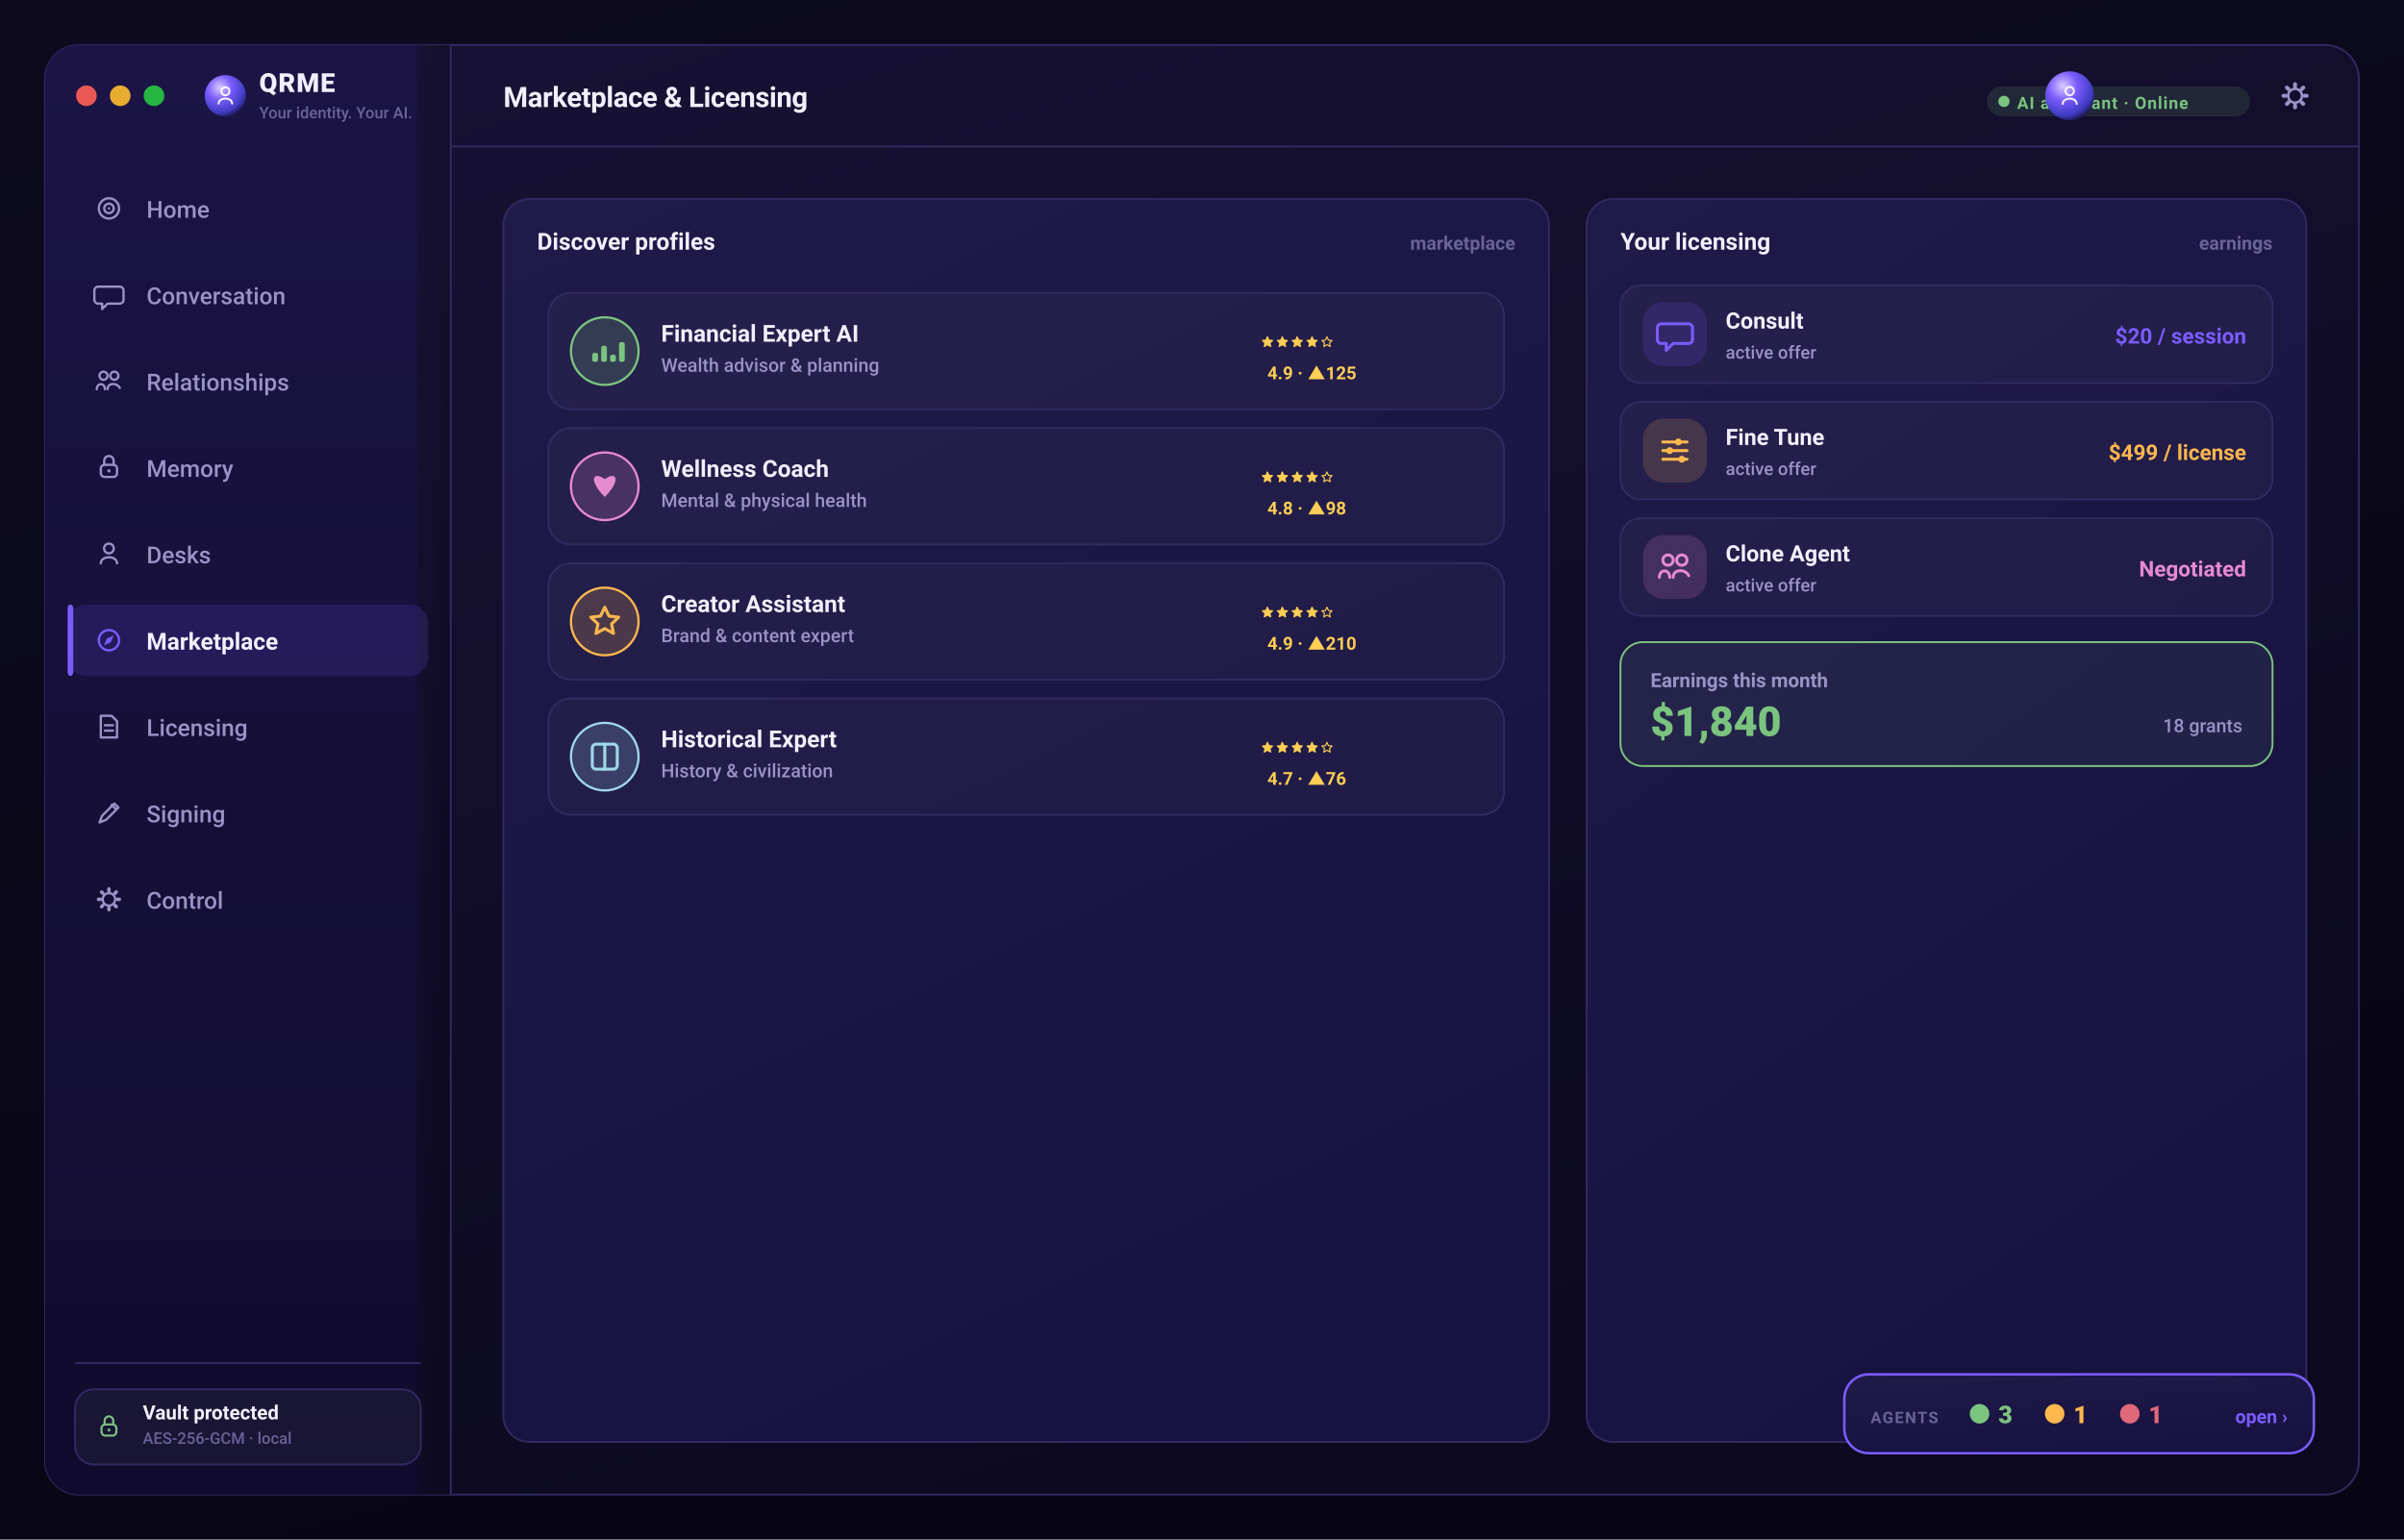
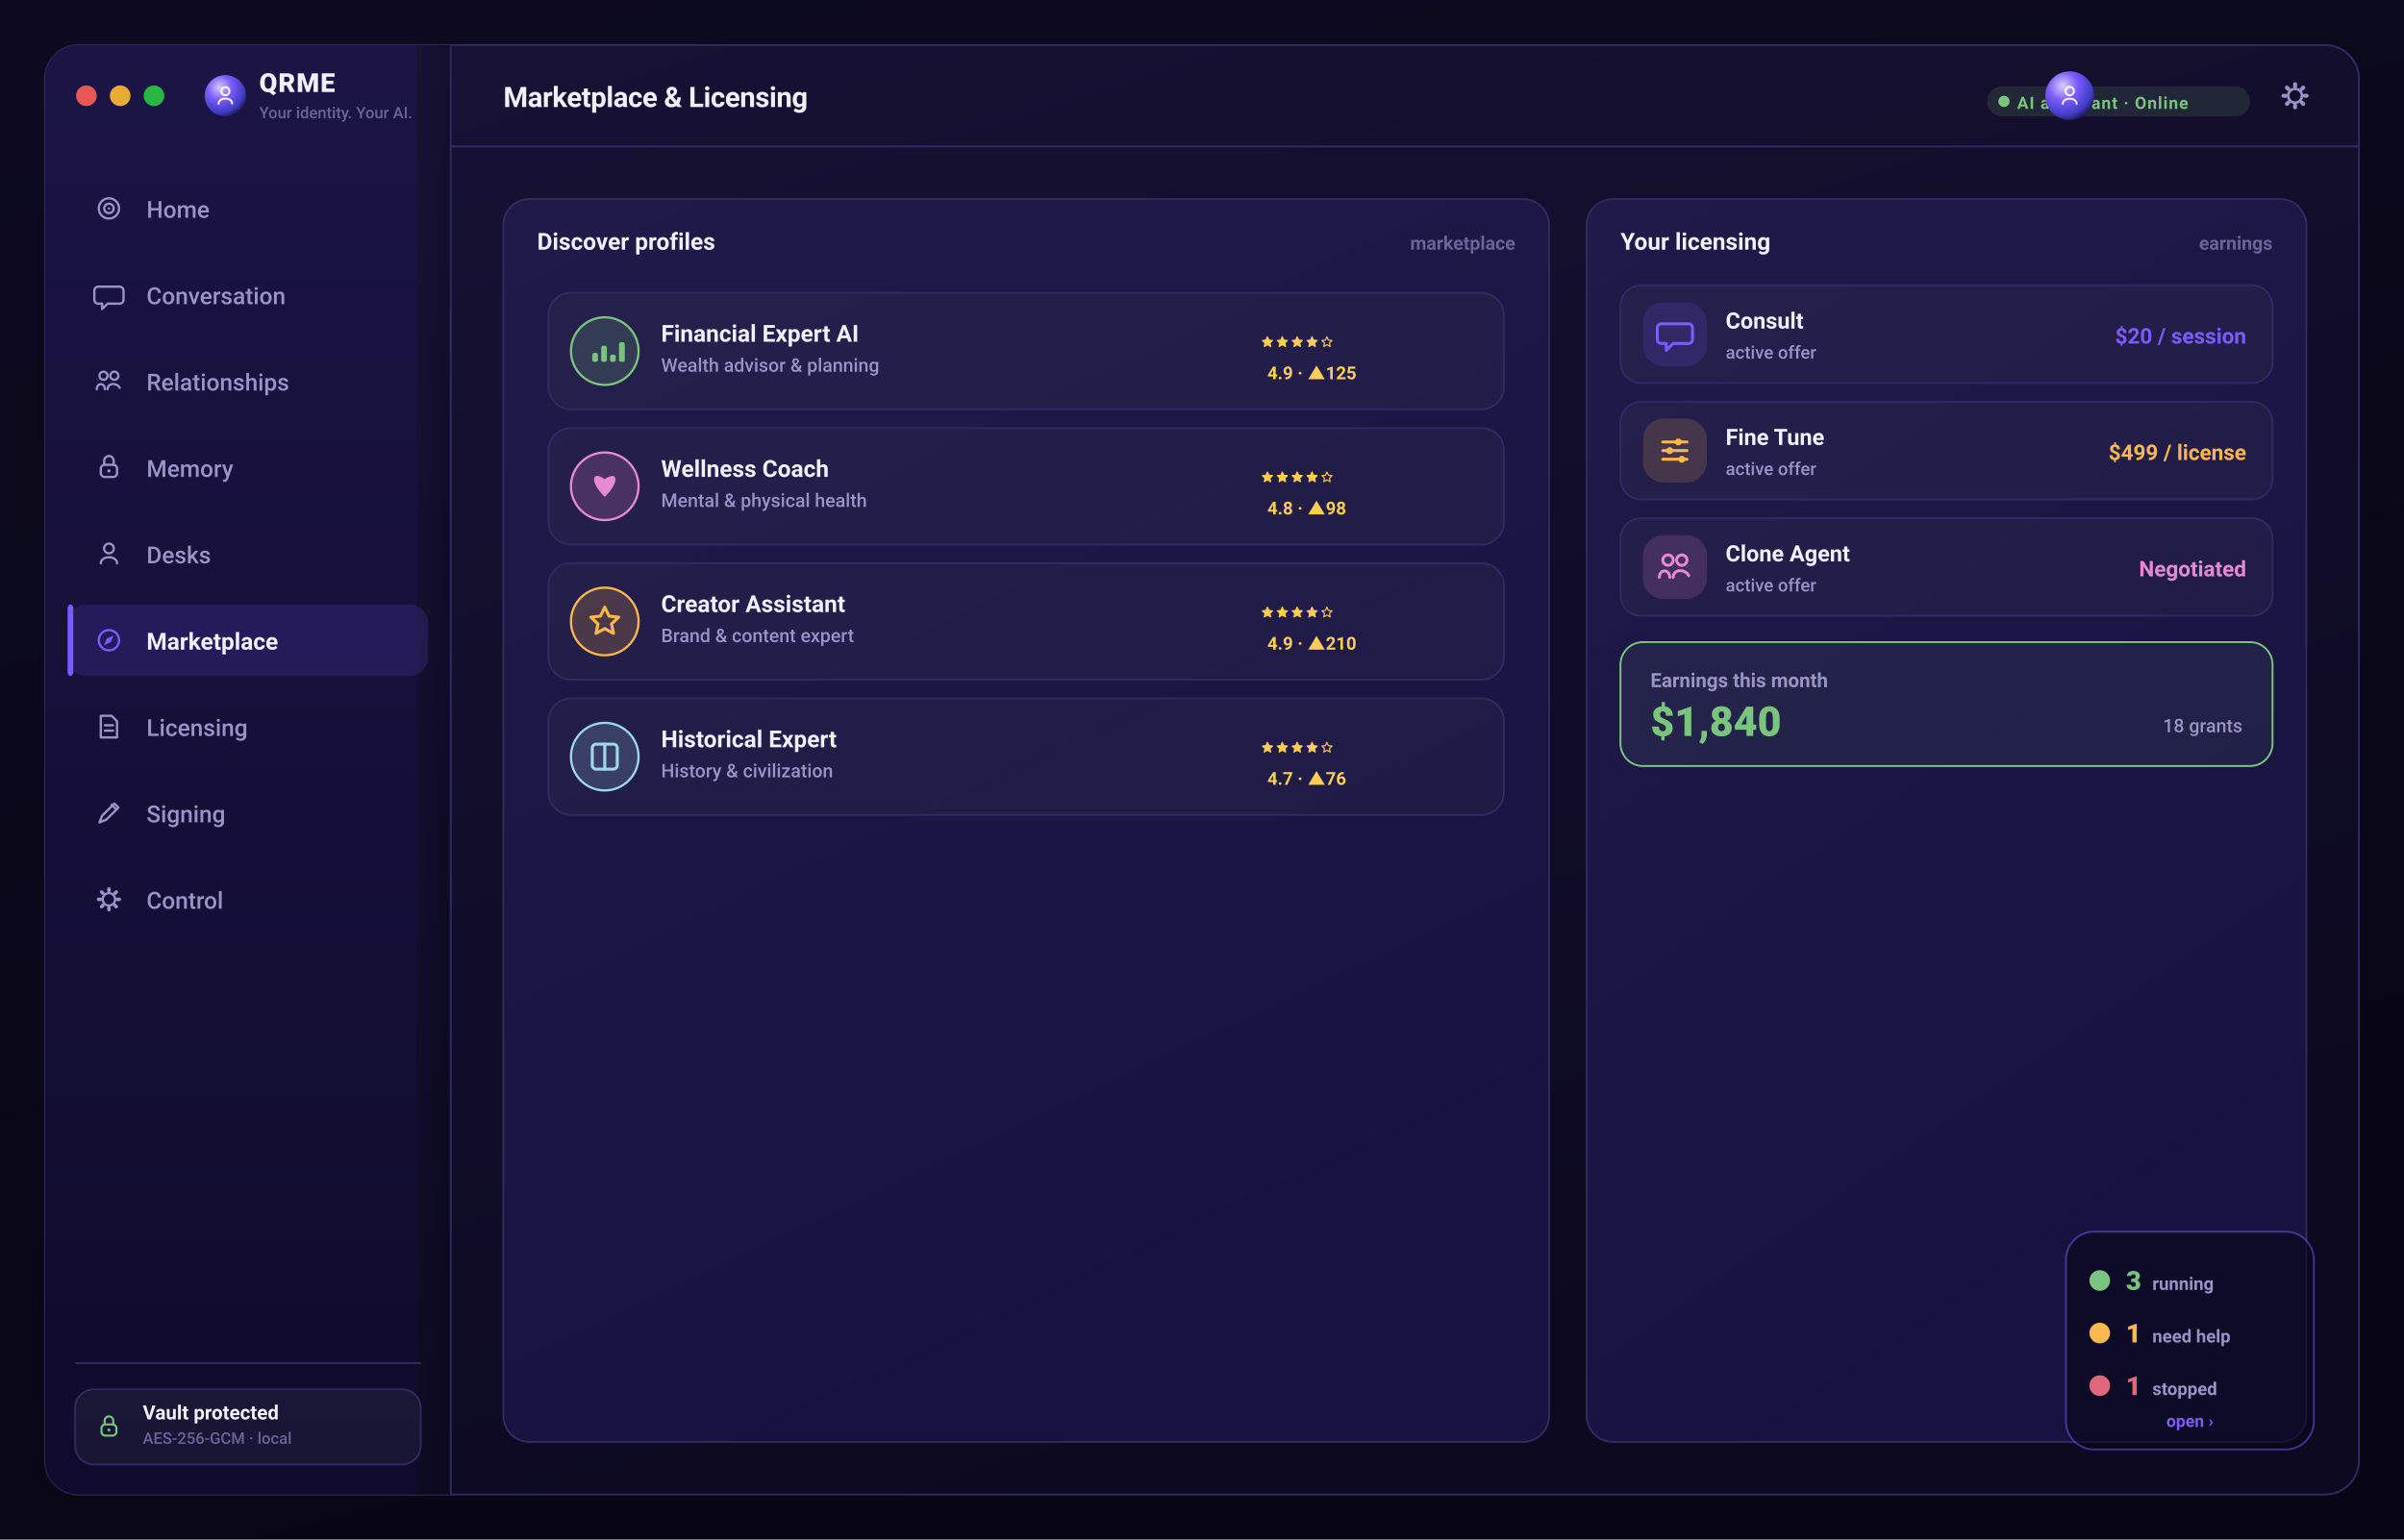
<svg xmlns="http://www.w3.org/2000/svg" width="1280" height="820" viewBox="0 0 1280 820" role="img" aria-label="QRME — Marketplace &amp; Licensing">
  <defs>
    <linearGradient id="gPage" x1="0" y1="0" x2="0.4" y2="1">
      <stop offset="0" stop-color="#0d0a20" />
      <stop offset="1" stop-color="#080614" />
    </linearGradient>
    <linearGradient id="gScr" x1="0" y1="0" x2="0.5" y2="1">
      <stop offset="0" stop-color="#181235" />
      <stop offset="1" stop-color="#0c0920" />
    </linearGradient>
    <linearGradient id="gSide" x1="0" y1="0" x2="0" y2="1">
      <stop offset="0" stop-color="#1b1445" />
      <stop offset="1" stop-color="#100b2c" />
    </linearGradient>
    <linearGradient id="gCard" x1="0" y1="0" x2="0.4" y2="1">
      <stop offset="0" stop-color="#201a48" />
      <stop offset="1" stop-color="#181240" />
    </linearGradient>
    <linearGradient id="gBrand" x1="0" y1="0" x2="1" y2="0">
      <stop offset="0" stop-color="#7b5cff" />
      <stop offset="1" stop-color="#9d7bff" />
    </linearGradient>
    <linearGradient id="gAmber" x1="0" y1="0" x2="1" y2="0">
      <stop offset="0" stop-color="#ffb84d" />
      <stop offset="1" stop-color="#ffd27a" />
    </linearGradient>
    <radialGradient id="orb" cx="36%" cy="30%" r="78%">
      <stop offset="0" stop-color="#d9ccff" />
      <stop offset="38%" stop-color="#7b5cff" />
      <stop offset="78%" stop-color="#3f3bc0" />
      <stop offset="100%" stop-color="#140f34" />
    </radialGradient>
  </defs>
  <rect x="0.0" y="0.0" width="1280.0" height="820.0" rx="0" fill="url(#gPage)" />
  <rect x="24" y="24" width="1232" height="772" rx="18" fill="url(#gScr)" stroke="#302a60" stroke-width="1" />
  <rect x="24.0" y="24.0" width="216.0" height="772.0" rx="18" fill="url(#gSide)" />
  <rect x="222.0" y="24.0" width="18.0" height="772.0" rx="0" fill="url(#gScr)" />
  <line x1="240" y1="24" x2="240" y2="796" stroke="#302a60" stroke-width="1" />
  <line x1="240" y1="78" x2="1256" y2="78" stroke="#302a60" stroke-width="1" />
  <circle cx="46" cy="51" r="5.5" fill="#ff5f57" opacity="0.9" />
  <circle cx="64" cy="51" r="5.5" fill="#febc2e" opacity="0.9" />
  <circle cx="82" cy="51" r="5.5" fill="#28c840" opacity="0.9" />
  <circle cx="120" cy="51" r="11" fill="url(#orb)" />
  <circle cx="120" cy="48.6" r="2.16" fill="none" stroke="rgba(255,255,255,0.95)" stroke-width="1.02" stroke-linecap="round" stroke-linejoin="round" />
  <path d="M116.4 55.2 c0 -3.6 7.2 -3.6 7.2 0" fill="none" stroke="rgba(255,255,255,0.95)" stroke-width="1.02" stroke-linecap="round" stroke-linejoin="round" />
  <text x="138.0" y="49.0" font-family="-apple-system,BlinkMacSystemFont,'SF Pro Display','SF Pro Text','Segoe UI',Roboto,system-ui,sans-serif" font-size="14" font-weight="800" fill="#f2effc" text-anchor="start" letter-spacing="0.5">QRME</text>
  <text x="138.0" y="63.0" font-family="-apple-system,BlinkMacSystemFont,'SF Pro Display','SF Pro Text','Segoe UI',Roboto,system-ui,sans-serif" font-size="8.5" font-weight="500" fill="#6a6399" text-anchor="start">Your identity. Your AI.</text>
  <text x="268.0" y="57.0" font-family="-apple-system,BlinkMacSystemFont,'SF Pro Display','SF Pro Text','Segoe UI',Roboto,system-ui,sans-serif" font-size="15" font-weight="700" fill="#f2effc" text-anchor="start" letter-spacing="-0.2">Marketplace &amp; Licensing</text>
  <rect x="1220.96" y="43.8" width="2.08" height="3.2" rx="1" transform="rotate(0 1222 51)" fill="#9a93c6" />
  <rect x="1220.96" y="43.8" width="2.08" height="3.2" rx="1" transform="rotate(45 1222 51)" fill="#9a93c6" />
  <rect x="1220.96" y="43.8" width="2.08" height="3.2" rx="1" transform="rotate(90 1222 51)" fill="#9a93c6" />
  <rect x="1220.96" y="43.8" width="2.08" height="3.2" rx="1" transform="rotate(135 1222 51)" fill="#9a93c6" />
  <rect x="1220.96" y="43.8" width="2.08" height="3.2" rx="1" transform="rotate(180 1222 51)" fill="#9a93c6" />
  <rect x="1220.96" y="43.8" width="2.08" height="3.2" rx="1" transform="rotate(225 1222 51)" fill="#9a93c6" />
  <rect x="1220.96" y="43.8" width="2.08" height="3.2" rx="1" transform="rotate(270 1222 51)" fill="#9a93c6" />
  <rect x="1220.96" y="43.8" width="2.08" height="3.2" rx="1" transform="rotate(315 1222 51)" fill="#9a93c6" />
  <circle cx="1222" cy="51" r="3.68" fill="none" stroke="#9a93c6" stroke-width="1.36" stroke-linecap="round" stroke-linejoin="round" />
  <rect x="1058.0" y="46.0" width="140.0" height="16.0" rx="8" fill="rgba(123,196,127,0.14)" />
  <circle cx="1067.0" cy="54" r="3" fill="#7bc47f" />
  <text x="1074.0" y="58.0" font-family="-apple-system,BlinkMacSystemFont,'SF Pro Display','SF Pro Text','Segoe UI',Roboto,system-ui,sans-serif" font-size="9" font-weight="700" fill="#7bc47f" text-anchor="start" letter-spacing="0.5">AI assistant · Online</text>
  <circle cx="1102" cy="51" r="13" fill="url(#orb)" />
  <circle cx="1102" cy="48.52" r="2.232" fill="none" stroke="rgba(255,255,255,0.9)" stroke-width="1.05" stroke-linecap="round" stroke-linejoin="round" />
  <path d="M1098.28 55.34 c0 -3.72 7.44 -3.72 7.44 0" fill="none" stroke="rgba(255,255,255,0.9)" stroke-width="1.05" stroke-linecap="round" stroke-linejoin="round" />
  <circle cx="58" cy="111" r="5.4" fill="none" stroke="#9a93c6" stroke-width="1.22" stroke-linecap="round" stroke-linejoin="round" />
  <circle cx="58" cy="111" r="2.52" fill="none" stroke="#9a93c6" stroke-width="1.22" stroke-linecap="round" stroke-linejoin="round" />
  <circle cx="58" cy="111" r="0.648" fill="#9a93c6" />
  <text x="78.0" y="116.0" font-family="-apple-system,BlinkMacSystemFont,'SF Pro Display','SF Pro Text','Segoe UI',Roboto,system-ui,sans-serif" font-size="12.5" font-weight="500" fill="#9a93c6" text-anchor="start">Home</text>
  <path d="M52.24 152.68 h11.52 a2 2 0 0 1 2 2 v5.04 a2 2 0 0 1 -2 2 h-6.48 l-2.88 2.88 v-2.88 h-2.16 a2 2 0 0 1 -2 -2 v-5.04 a2 2 0 0 1 2 -2 Z" fill="none" stroke="#9a93c6" stroke-width="1.22" stroke-linecap="round" stroke-linejoin="round" />
  <text x="78.0" y="162.0" font-family="-apple-system,BlinkMacSystemFont,'SF Pro Display','SF Pro Text','Segoe UI',Roboto,system-ui,sans-serif" font-size="12.5" font-weight="500" fill="#9a93c6" text-anchor="start">Conversation</text>
  <circle cx="55.12" cy="200.12" r="2.16" fill="none" stroke="#9a93c6" stroke-width="1.22" stroke-linecap="round" stroke-linejoin="round" />
  <circle cx="60.88" cy="200.12" r="2.16" fill="none" stroke="#9a93c6" stroke-width="1.22" stroke-linecap="round" stroke-linejoin="round" />
  <path d="M51.52 207.32 c0 -3.6 4.32 -3.6 4.32 0 M57.28 207.32 c0 -3.6 5.04 -3.6 6.48 -0.72" fill="none" stroke="#9a93c6" stroke-width="1.22" stroke-linecap="round" stroke-linejoin="round" />
  <text x="78.0" y="208.0" font-family="-apple-system,BlinkMacSystemFont,'SF Pro Display','SF Pro Text','Segoe UI',Roboto,system-ui,sans-serif" font-size="12.5" font-weight="500" fill="#9a93c6" text-anchor="start">Relationships</text>
  <rect x="53.68" y="247.56" width="8.64" height="6.48" rx="2" fill="none" stroke="#9a93c6" stroke-width="1.22" stroke-linecap="round" stroke-linejoin="round" />
  <path d="M55.48 247.56 v-2.16 a2.52 2.52 0 0 1 5.04 0 v2.16" fill="none" stroke="#9a93c6" stroke-width="1.22" stroke-linecap="round" stroke-linejoin="round" />
  <circle cx="58" cy="250.8" r="0.864" fill="#9a93c6" />
  <text x="78.0" y="254.0" font-family="-apple-system,BlinkMacSystemFont,'SF Pro Display','SF Pro Text','Segoe UI',Roboto,system-ui,sans-serif" font-size="12.5" font-weight="500" fill="#9a93c6" text-anchor="start">Memory</text>
  <circle cx="58" cy="292.12" r="2.592" fill="none" stroke="#9a93c6" stroke-width="1.22" stroke-linecap="round" stroke-linejoin="round" />
  <path d="M53.68 300.04 c0 -4.32 8.64 -4.32 8.64 0" fill="none" stroke="#9a93c6" stroke-width="1.22" stroke-linecap="round" stroke-linejoin="round" />
  <text x="78.0" y="300.0" font-family="-apple-system,BlinkMacSystemFont,'SF Pro Display','SF Pro Text','Segoe UI',Roboto,system-ui,sans-serif" font-size="12.5" font-weight="500" fill="#9a93c6" text-anchor="start">Desks</text>
  <rect x="36.0" y="322.0" width="192.0" height="38.0" rx="10" fill="rgba(123,92,255,0.16)" />
  <rect x="36.0" y="322.0" width="3.0" height="38.0" rx="2" fill="#7b5cff" />
  <circle cx="58" cy="341" r="5.4" fill="none" stroke="#7b5cff" stroke-width="1.22" stroke-linecap="round" stroke-linejoin="round" />
  <path d="M60.52 338.48 l-1.584 3.6 -3.6 1.584 1.584 -3.6 Z" fill="#7b5cff" />
  <text x="78.0" y="346.0" font-family="-apple-system,BlinkMacSystemFont,'SF Pro Display','SF Pro Text','Segoe UI',Roboto,system-ui,sans-serif" font-size="12.5" font-weight="650" fill="#f2effc" text-anchor="start">Marketplace</text>
  <path d="M53.68 381.24 h5.76 l2.88 2.88 v8.64 h-8.64 Z" fill="none" stroke="#9a93c6" stroke-width="1.22" stroke-linecap="round" stroke-linejoin="round" />
  <path d="M55.84 386.28 h4.32 M55.84 389.16 h4.32" fill="none" stroke="#9a93c6" stroke-width="1.22" stroke-linecap="round" stroke-linejoin="round" />
  <text x="78.0" y="392.0" font-family="-apple-system,BlinkMacSystemFont,'SF Pro Display','SF Pro Text','Segoe UI',Roboto,system-ui,sans-serif" font-size="12.5" font-weight="500" fill="#9a93c6" text-anchor="start">Licensing</text>
  <path d="M52.96 438.04 l1.44 -3.6 6.48 -6.48 2.16 2.16 -6.48 6.48 -3.6 1.44 Z" fill="none" stroke="#9a93c6" stroke-width="1.22" stroke-linecap="round" stroke-linejoin="round" />
  <path d="M59.44 428.68 l2.16 2.16" fill="none" stroke="#9a93c6" stroke-width="1.22" stroke-linecap="round" stroke-linejoin="round" />
  <text x="78.0" y="438.0" font-family="-apple-system,BlinkMacSystemFont,'SF Pro Display','SF Pro Text','Segoe UI',Roboto,system-ui,sans-serif" font-size="12.5" font-weight="500" fill="#9a93c6" text-anchor="start">Signing</text>
  <rect x="57.064" y="472.52" width="1.872" height="2.88" rx="1" transform="rotate(0 58 479)" fill="#9a93c6" />
  <rect x="57.064" y="472.52" width="1.872" height="2.88" rx="1" transform="rotate(45 58 479)" fill="#9a93c6" />
  <rect x="57.064" y="472.52" width="1.872" height="2.88" rx="1" transform="rotate(90 58 479)" fill="#9a93c6" />
  <rect x="57.064" y="472.52" width="1.872" height="2.88" rx="1" transform="rotate(135 58 479)" fill="#9a93c6" />
  <rect x="57.064" y="472.52" width="1.872" height="2.88" rx="1" transform="rotate(180 58 479)" fill="#9a93c6" />
  <rect x="57.064" y="472.52" width="1.872" height="2.88" rx="1" transform="rotate(225 58 479)" fill="#9a93c6" />
  <rect x="57.064" y="472.52" width="1.872" height="2.88" rx="1" transform="rotate(270 58 479)" fill="#9a93c6" />
  <rect x="57.064" y="472.52" width="1.872" height="2.88" rx="1" transform="rotate(315 58 479)" fill="#9a93c6" />
  <circle cx="58" cy="479" r="3.312" fill="none" stroke="#9a93c6" stroke-width="1.22" stroke-linecap="round" stroke-linejoin="round" />
  <text x="78.0" y="484.0" font-family="-apple-system,BlinkMacSystemFont,'SF Pro Display','SF Pro Text','Segoe UI',Roboto,system-ui,sans-serif" font-size="12.5" font-weight="500" fill="#9a93c6" text-anchor="start">Control</text>
  <line x1="40" y1="726" x2="224" y2="726" stroke="#302a60" stroke-width="1" />
  <rect x="40.0" y="740.0" width="184.0" height="40.0" rx="10" fill="rgba(255,255,255,0.04)" stroke="#302a60" stroke-width="1" />
  <rect x="54.04" y="758.68" width="7.92" height="5.94" rx="2" fill="none" stroke="#7bc47f" stroke-width="1.12" stroke-linecap="round" stroke-linejoin="round" />
  <path d="M55.69 758.68 v-1.98 a2.31 2.31 0 0 1 4.62 0 v1.98" fill="none" stroke="#7bc47f" stroke-width="1.12" stroke-linecap="round" stroke-linejoin="round" />
  <circle cx="58" cy="761.65" r="0.792" fill="#7bc47f" />
  <text x="76.0" y="756.0" font-family="-apple-system,BlinkMacSystemFont,'SF Pro Display','SF Pro Text','Segoe UI',Roboto,system-ui,sans-serif" font-size="10.5" font-weight="650" fill="#f2effc" text-anchor="start">Vault protected</text>
  <text x="76.0" y="769.0" font-family="-apple-system,BlinkMacSystemFont,'SF Pro Display','SF Pro Text','Segoe UI',Roboto,system-ui,sans-serif" font-size="8.5" font-weight="500" fill="#6a6399" text-anchor="start">AES-256-GCM · local</text>
  <rect x="268.0" y="106.0" width="556.8" height="662.0" rx="14" fill="url(#gCard)" stroke="#302a60" stroke-width="1" />
  <text x="286.0" y="133.0" font-family="-apple-system,BlinkMacSystemFont,'SF Pro Display','SF Pro Text','Segoe UI',Roboto,system-ui,sans-serif" font-size="12.5" font-weight="700" fill="#f2effc" text-anchor="start">Discover profiles</text>
  <text x="806.8" y="133.0" font-family="-apple-system,BlinkMacSystemFont,'SF Pro Display','SF Pro Text','Segoe UI',Roboto,system-ui,sans-serif" font-size="10" font-weight="600" fill="#6a6399" text-anchor="end">marketplace</text>
  <rect x="292.0" y="156.0" width="508.8" height="62.0" rx="12" fill="rgba(255,255,255,0.03)" stroke="#302a60" stroke-width="1" />
  <circle cx="322" cy="187" r="18" fill="rgba(123,196,127,0.18)" stroke="#7bc47f" stroke-width="1.2" />
  <rect x="315.35" y="187.95" width="3.04" height="4.75" rx="1" fill="#7bc47f" />
  <rect x="320.1" y="184.15" width="3.04" height="8.55" rx="1" fill="#7bc47f" />
  <rect x="324.85" y="188.9" width="3.04" height="3.8" rx="1" fill="#7bc47f" />
  <rect x="329.6" y="182.25" width="3.04" height="10.45" rx="1" fill="#7bc47f" />
  <text x="352.0" y="182.0" font-family="-apple-system,BlinkMacSystemFont,'SF Pro Display','SF Pro Text','Segoe UI',Roboto,system-ui,sans-serif" font-size="12.5" font-weight="700" fill="#f2effc" text-anchor="start">Financial Expert AI</text>
  <text x="352.0" y="198.0" font-family="-apple-system,BlinkMacSystemFont,'SF Pro Display','SF Pro Text','Segoe UI',Roboto,system-ui,sans-serif" font-size="10" font-weight="500" fill="#9a93c6" text-anchor="start">Wealth advisor &amp; planning</text>
  <path d="M674.8 179.36 l0.858 1.782 1.914 0.198 -1.386 1.32 0.396 1.914 -1.716 -0.99 -1.716 0.99 0.396 -1.914 -1.386 -1.32 1.914 -0.198 Z" fill="#ffce54" stroke="#ffce54" stroke-width="0.594" stroke-linejoin="round" />
  <path d="M682.72 179.36 l0.858 1.782 1.914 0.198 -1.386 1.32 0.396 1.914 -1.716 -0.99 -1.716 0.99 0.396 -1.914 -1.386 -1.32 1.914 -0.198 Z" fill="#ffce54" stroke="#ffce54" stroke-width="0.594" stroke-linejoin="round" />
  <path d="M690.64 179.36 l0.858 1.782 1.914 0.198 -1.386 1.32 0.396 1.914 -1.716 -0.99 -1.716 0.99 0.396 -1.914 -1.386 -1.32 1.914 -0.198 Z" fill="#ffce54" stroke="#ffce54" stroke-width="0.594" stroke-linejoin="round" />
  <path d="M698.56 179.36 l0.858 1.782 1.914 0.198 -1.386 1.32 0.396 1.914 -1.716 -0.99 -1.716 0.99 0.396 -1.914 -1.386 -1.32 1.914 -0.198 Z" fill="#ffce54" stroke="#ffce54" stroke-width="0.594" stroke-linejoin="round" />
  <path d="M706.48 179.36 l0.858 1.782 1.914 0.198 -1.386 1.32 0.396 1.914 -1.716 -0.99 -1.716 0.99 0.396 -1.914 -1.386 -1.32 1.914 -0.198 Z" fill="none" stroke="#ffce54" stroke-width="0.594" stroke-linejoin="round" />
  <text x="674.8" y="202.0" font-family="-apple-system,BlinkMacSystemFont,'SF Pro Display','SF Pro Text','Segoe UI',Roboto,system-ui,sans-serif" font-size="9.5" font-weight="600" fill="#ffce54" text-anchor="start">4.9 · ▲125</text>
  <rect x="292.0" y="228.0" width="508.8" height="62.0" rx="12" fill="rgba(255,255,255,0.03)" stroke="#302a60" stroke-width="1" />
  <circle cx="322" cy="259" r="18" fill="rgba(231,139,208,0.18)" stroke="#e78bd0" stroke-width="1.2" />
  <path d="M322 264.7 C313.45 256.15,315.35 250.45,322 255.2 C328.65 250.45,330.55 256.15,322 264.7 Z" fill="#e78bd0" />
  <text x="352.0" y="254.0" font-family="-apple-system,BlinkMacSystemFont,'SF Pro Display','SF Pro Text','Segoe UI',Roboto,system-ui,sans-serif" font-size="12.5" font-weight="700" fill="#f2effc" text-anchor="start">Wellness Coach</text>
  <text x="352.0" y="270.0" font-family="-apple-system,BlinkMacSystemFont,'SF Pro Display','SF Pro Text','Segoe UI',Roboto,system-ui,sans-serif" font-size="10" font-weight="500" fill="#9a93c6" text-anchor="start">Mental &amp; physical health</text>
  <path d="M674.8 251.36 l0.858 1.782 1.914 0.198 -1.386 1.32 0.396 1.914 -1.716 -0.99 -1.716 0.99 0.396 -1.914 -1.386 -1.32 1.914 -0.198 Z" fill="#ffce54" stroke="#ffce54" stroke-width="0.594" stroke-linejoin="round" />
  <path d="M682.72 251.36 l0.858 1.782 1.914 0.198 -1.386 1.32 0.396 1.914 -1.716 -0.99 -1.716 0.99 0.396 -1.914 -1.386 -1.32 1.914 -0.198 Z" fill="#ffce54" stroke="#ffce54" stroke-width="0.594" stroke-linejoin="round" />
  <path d="M690.64 251.36 l0.858 1.782 1.914 0.198 -1.386 1.32 0.396 1.914 -1.716 -0.99 -1.716 0.99 0.396 -1.914 -1.386 -1.32 1.914 -0.198 Z" fill="#ffce54" stroke="#ffce54" stroke-width="0.594" stroke-linejoin="round" />
  <path d="M698.56 251.36 l0.858 1.782 1.914 0.198 -1.386 1.32 0.396 1.914 -1.716 -0.99 -1.716 0.99 0.396 -1.914 -1.386 -1.32 1.914 -0.198 Z" fill="#ffce54" stroke="#ffce54" stroke-width="0.594" stroke-linejoin="round" />
  <path d="M706.48 251.36 l0.858 1.782 1.914 0.198 -1.386 1.32 0.396 1.914 -1.716 -0.99 -1.716 0.99 0.396 -1.914 -1.386 -1.32 1.914 -0.198 Z" fill="none" stroke="#ffce54" stroke-width="0.594" stroke-linejoin="round" />
  <text x="674.8" y="274.0" font-family="-apple-system,BlinkMacSystemFont,'SF Pro Display','SF Pro Text','Segoe UI',Roboto,system-ui,sans-serif" font-size="9.5" font-weight="600" fill="#ffce54" text-anchor="start">4.8 · ▲98</text>
  <rect x="292.0" y="300.0" width="508.8" height="62.0" rx="12" fill="rgba(255,255,255,0.03)" stroke="#302a60" stroke-width="1" />
  <circle cx="322" cy="331" r="18" fill="rgba(255,184,77,0.18)" stroke="#ffb84d" stroke-width="1.2" />
  <path d="M322 323.4 l2.28 4.75 5.13 0.57 -3.8 3.61 1.045 5.035 -4.655 -2.565 -4.655 2.565 1.045 -5.035 -3.8 -3.61 5.13 -0.57 Z" fill="none" stroke="#ffb84d" stroke-width="1.61" stroke-linecap="round" stroke-linejoin="round" />
  <text x="352.0" y="326.0" font-family="-apple-system,BlinkMacSystemFont,'SF Pro Display','SF Pro Text','Segoe UI',Roboto,system-ui,sans-serif" font-size="12.5" font-weight="700" fill="#f2effc" text-anchor="start">Creator Assistant</text>
  <text x="352.0" y="342.0" font-family="-apple-system,BlinkMacSystemFont,'SF Pro Display','SF Pro Text','Segoe UI',Roboto,system-ui,sans-serif" font-size="10" font-weight="500" fill="#9a93c6" text-anchor="start">Brand &amp; content expert</text>
  <path d="M674.8 323.36 l0.858 1.782 1.914 0.198 -1.386 1.32 0.396 1.914 -1.716 -0.99 -1.716 0.99 0.396 -1.914 -1.386 -1.32 1.914 -0.198 Z" fill="#ffce54" stroke="#ffce54" stroke-width="0.594" stroke-linejoin="round" />
  <path d="M682.72 323.36 l0.858 1.782 1.914 0.198 -1.386 1.32 0.396 1.914 -1.716 -0.99 -1.716 0.99 0.396 -1.914 -1.386 -1.32 1.914 -0.198 Z" fill="#ffce54" stroke="#ffce54" stroke-width="0.594" stroke-linejoin="round" />
  <path d="M690.64 323.36 l0.858 1.782 1.914 0.198 -1.386 1.32 0.396 1.914 -1.716 -0.99 -1.716 0.99 0.396 -1.914 -1.386 -1.32 1.914 -0.198 Z" fill="#ffce54" stroke="#ffce54" stroke-width="0.594" stroke-linejoin="round" />
  <path d="M698.56 323.36 l0.858 1.782 1.914 0.198 -1.386 1.32 0.396 1.914 -1.716 -0.99 -1.716 0.99 0.396 -1.914 -1.386 -1.32 1.914 -0.198 Z" fill="#ffce54" stroke="#ffce54" stroke-width="0.594" stroke-linejoin="round" />
  <path d="M706.48 323.36 l0.858 1.782 1.914 0.198 -1.386 1.32 0.396 1.914 -1.716 -0.99 -1.716 0.99 0.396 -1.914 -1.386 -1.32 1.914 -0.198 Z" fill="none" stroke="#ffce54" stroke-width="0.594" stroke-linejoin="round" />
  <text x="674.8" y="346.0" font-family="-apple-system,BlinkMacSystemFont,'SF Pro Display','SF Pro Text','Segoe UI',Roboto,system-ui,sans-serif" font-size="9.5" font-weight="600" fill="#ffce54" text-anchor="start">4.9 · ▲210</text>
  <rect x="292.0" y="372.0" width="508.8" height="62.0" rx="12" fill="rgba(255,255,255,0.03)" stroke="#302a60" stroke-width="1" />
  <circle cx="322" cy="403" r="18" fill="rgba(159,216,232,0.18)" stroke="#9fd8e8" stroke-width="1.2" />
  <rect x="315.35" y="396.35" width="13.3" height="13.3" rx="2" fill="none" stroke="#9fd8e8" stroke-width="1.61" stroke-linecap="round" stroke-linejoin="round" />
  <path d="M322 396.35 v13.3" fill="none" stroke="#9fd8e8" stroke-width="1.61" stroke-linecap="round" stroke-linejoin="round" />
  <text x="352.0" y="398.0" font-family="-apple-system,BlinkMacSystemFont,'SF Pro Display','SF Pro Text','Segoe UI',Roboto,system-ui,sans-serif" font-size="12.5" font-weight="700" fill="#f2effc" text-anchor="start">Historical Expert</text>
  <text x="352.0" y="414.0" font-family="-apple-system,BlinkMacSystemFont,'SF Pro Display','SF Pro Text','Segoe UI',Roboto,system-ui,sans-serif" font-size="10" font-weight="500" fill="#9a93c6" text-anchor="start">History &amp; civilization</text>
  <path d="M674.8 395.36 l0.858 1.782 1.914 0.198 -1.386 1.32 0.396 1.914 -1.716 -0.99 -1.716 0.99 0.396 -1.914 -1.386 -1.32 1.914 -0.198 Z" fill="#ffce54" stroke="#ffce54" stroke-width="0.594" stroke-linejoin="round" />
  <path d="M682.72 395.36 l0.858 1.782 1.914 0.198 -1.386 1.32 0.396 1.914 -1.716 -0.99 -1.716 0.99 0.396 -1.914 -1.386 -1.32 1.914 -0.198 Z" fill="#ffce54" stroke="#ffce54" stroke-width="0.594" stroke-linejoin="round" />
  <path d="M690.64 395.36 l0.858 1.782 1.914 0.198 -1.386 1.32 0.396 1.914 -1.716 -0.99 -1.716 0.99 0.396 -1.914 -1.386 -1.32 1.914 -0.198 Z" fill="#ffce54" stroke="#ffce54" stroke-width="0.594" stroke-linejoin="round" />
  <path d="M698.56 395.36 l0.858 1.782 1.914 0.198 -1.386 1.32 0.396 1.914 -1.716 -0.99 -1.716 0.99 0.396 -1.914 -1.386 -1.32 1.914 -0.198 Z" fill="#ffce54" stroke="#ffce54" stroke-width="0.594" stroke-linejoin="round" />
  <path d="M706.48 395.36 l0.858 1.782 1.914 0.198 -1.386 1.32 0.396 1.914 -1.716 -0.99 -1.716 0.99 0.396 -1.914 -1.386 -1.32 1.914 -0.198 Z" fill="none" stroke="#ffce54" stroke-width="0.594" stroke-linejoin="round" />
  <text x="674.8" y="418.0" font-family="-apple-system,BlinkMacSystemFont,'SF Pro Display','SF Pro Text','Segoe UI',Roboto,system-ui,sans-serif" font-size="9.5" font-weight="600" fill="#ffce54" text-anchor="start">4.7 · ▲76</text>
  <rect x="844.8" y="106.0" width="383.2" height="662.0" rx="14" fill="url(#gCard)" stroke="#302a60" stroke-width="1" />
  <text x="862.8" y="133.0" font-family="-apple-system,BlinkMacSystemFont,'SF Pro Display','SF Pro Text','Segoe UI',Roboto,system-ui,sans-serif" font-size="12.5" font-weight="700" fill="#f2effc" text-anchor="start">Your licensing</text>
  <text x="1210.0" y="133.0" font-family="-apple-system,BlinkMacSystemFont,'SF Pro Display','SF Pro Text','Segoe UI',Roboto,system-ui,sans-serif" font-size="10" font-weight="600" fill="#6a6399" text-anchor="end">earnings</text>
  <rect x="862.8" y="152.0" width="347.2" height="52.0" rx="11" fill="rgba(255,255,255,0.03)" stroke="#302a60" stroke-width="1" />
  <rect x="874.8" y="161.0" width="34.0" height="34.0" rx="11" fill="rgba(123,92,255,0.16)" />
  <path d="M884.44 172.48 h14.72 a2 2 0 0 1 2 2 v6.44 a2 2 0 0 1 -2 2 h-8.28 l-3.68 3.68 v-3.68 h-2.76 a2 2 0 0 1 -2 -2 v-6.44 a2 2 0 0 1 2 -2 Z" fill="none" stroke="#7b5cff" stroke-width="1.56" stroke-linecap="round" stroke-linejoin="round" />
  <text x="918.8" y="175.0" font-family="-apple-system,BlinkMacSystemFont,'SF Pro Display','SF Pro Text','Segoe UI',Roboto,system-ui,sans-serif" font-size="12" font-weight="700" fill="#f2effc" text-anchor="start">Consult</text>
  <text x="918.8" y="191.0" font-family="-apple-system,BlinkMacSystemFont,'SF Pro Display','SF Pro Text','Segoe UI',Roboto,system-ui,sans-serif" font-size="9.5" font-weight="500" fill="#9a93c6" text-anchor="start">active offer</text>
  <text x="1196.0" y="183.0" font-family="-apple-system,BlinkMacSystemFont,'SF Pro Display','SF Pro Text','Segoe UI',Roboto,system-ui,sans-serif" font-size="11.5" font-weight="700" fill="#7b5cff" text-anchor="end">$20 / session</text>
  <rect x="862.8" y="214.0" width="347.2" height="52.0" rx="11" fill="rgba(255,255,255,0.03)" stroke="#302a60" stroke-width="1" />
  <rect x="874.8" y="223.0" width="34.0" height="34.0" rx="11" fill="rgba(255,184,77,0.16)" />
  <path d="M885.36 235.4 h12.88 M885.36 240 h12.88 M885.36 244.6 h12.88" fill="none" stroke="#ffb84d" stroke-width="1.56" stroke-linecap="round" stroke-linejoin="round" />
  <circle cx="893.64" cy="235.4" r="1.84" fill="#ffb84d" />
  <circle cx="889.04" cy="240" r="1.84" fill="#ffb84d" />
  <circle cx="895.48" cy="244.6" r="1.84" fill="#ffb84d" />
  <text x="918.8" y="237.0" font-family="-apple-system,BlinkMacSystemFont,'SF Pro Display','SF Pro Text','Segoe UI',Roboto,system-ui,sans-serif" font-size="12" font-weight="700" fill="#f2effc" text-anchor="start">Fine Tune</text>
  <text x="918.8" y="253.0" font-family="-apple-system,BlinkMacSystemFont,'SF Pro Display','SF Pro Text','Segoe UI',Roboto,system-ui,sans-serif" font-size="9.5" font-weight="500" fill="#9a93c6" text-anchor="start">active offer</text>
  <text x="1196.0" y="245.0" font-family="-apple-system,BlinkMacSystemFont,'SF Pro Display','SF Pro Text','Segoe UI',Roboto,system-ui,sans-serif" font-size="11.5" font-weight="700" fill="#ffb84d" text-anchor="end">$499 / license</text>
  <rect x="862.8" y="276.0" width="347.2" height="52.0" rx="11" fill="rgba(255,255,255,0.03)" stroke="#302a60" stroke-width="1" />
  <rect x="874.8" y="285.0" width="34.0" height="34.0" rx="11" fill="rgba(231,139,208,0.16)" />
  <circle cx="888.12" cy="298.32" r="2.76" fill="none" stroke="#e78bd0" stroke-width="1.56" stroke-linecap="round" stroke-linejoin="round" />
  <circle cx="895.48" cy="298.32" r="2.76" fill="none" stroke="#e78bd0" stroke-width="1.56" stroke-linecap="round" stroke-linejoin="round" />
  <path d="M883.52 307.52 c0 -4.6 5.52 -4.6 5.52 0 M890.88 307.52 c0 -4.6 6.44 -4.6 8.28 -0.92" fill="none" stroke="#e78bd0" stroke-width="1.56" stroke-linecap="round" stroke-linejoin="round" />
  <text x="918.8" y="299.0" font-family="-apple-system,BlinkMacSystemFont,'SF Pro Display','SF Pro Text','Segoe UI',Roboto,system-ui,sans-serif" font-size="12" font-weight="700" fill="#f2effc" text-anchor="start">Clone Agent</text>
  <text x="918.8" y="315.0" font-family="-apple-system,BlinkMacSystemFont,'SF Pro Display','SF Pro Text','Segoe UI',Roboto,system-ui,sans-serif" font-size="9.5" font-weight="500" fill="#9a93c6" text-anchor="start">active offer</text>
  <text x="1196.0" y="307.0" font-family="-apple-system,BlinkMacSystemFont,'SF Pro Display','SF Pro Text','Segoe UI',Roboto,system-ui,sans-serif" font-size="11.5" font-weight="700" fill="#e78bd0" text-anchor="end">Negotiated</text>
  <rect x="862.8" y="342.0" width="347.2" height="66.0" rx="12" fill="rgba(123,196,127,0.08)" stroke="#7bc47f" stroke-width="1" />
  <text x="878.8" y="366.0" font-family="-apple-system,BlinkMacSystemFont,'SF Pro Display','SF Pro Text','Segoe UI',Roboto,system-ui,sans-serif" font-size="10.5" font-weight="600" fill="#9a93c6" text-anchor="start">Earnings this month</text>
  <text x="878.8" y="392.0" font-family="-apple-system,BlinkMacSystemFont,'SF Pro Display','SF Pro Text','Segoe UI',Roboto,system-ui,sans-serif" font-size="22" font-weight="800" fill="#7bc47f" text-anchor="start">$1,840</text>
  <text x="1194.0" y="390.0" font-family="-apple-system,BlinkMacSystemFont,'SF Pro Display','SF Pro Text','Segoe UI',Roboto,system-ui,sans-serif" font-size="10" font-weight="500" fill="#9a93c6" text-anchor="end">18 grants</text>
-   <rect x="982.0" y="732.0" width="250.0" height="42.0" rx="13" fill="url(#gCard)" stroke="#7b5cff" stroke-width="1.3" />
-   <text x="996.0" y="758.0" font-family="-apple-system,BlinkMacSystemFont,'SF Pro Display','SF Pro Text','Segoe UI',Roboto,system-ui,sans-serif" font-size="8.5" font-weight="700" fill="#6a6399" text-anchor="start" letter-spacing="0.7">AGENTS</text>
-   <circle cx="1054" cy="753" r="5.2" fill="#7bc47f" />
-   <text x="1064.0" y="758.0" font-family="-apple-system,BlinkMacSystemFont,'SF Pro Display','SF Pro Text','Segoe UI',Roboto,system-ui,sans-serif" font-size="13" font-weight="800" fill="#7bc47f" text-anchor="start">3</text>
-   <circle cx="1094" cy="753" r="5.2" fill="#ffb84d" />
-   <text x="1104.0" y="758.0" font-family="-apple-system,BlinkMacSystemFont,'SF Pro Display','SF Pro Text','Segoe UI',Roboto,system-ui,sans-serif" font-size="13" font-weight="800" fill="#ffb84d" text-anchor="start">1</text>
-   <circle cx="1134" cy="753" r="5.2" fill="#e0687a" />
-   <text x="1144.0" y="758.0" font-family="-apple-system,BlinkMacSystemFont,'SF Pro Display','SF Pro Text','Segoe UI',Roboto,system-ui,sans-serif" font-size="13" font-weight="800" fill="#e0687a" text-anchor="start">1</text>
-   <text x="1218.0" y="758.0" font-family="-apple-system,BlinkMacSystemFont,'SF Pro Display','SF Pro Text','Segoe UI',Roboto,system-ui,sans-serif" font-size="10" font-weight="700" fill="#7b5cff" text-anchor="end">open ›</text>
+   <rect x="1100.0" y="656.0" width="132.0" height="116.0" rx="15" fill="rgba(9,7,26,0.62)" stroke="rgba(123,92,255,0.5)" stroke-width="1" />
+   <circle cx="1118" cy="682" r="5.5" fill="#7bc47f" />
+   <text x="1132.0" y="687.0" font-family="-apple-system,BlinkMacSystemFont,'SF Pro Display','SF Pro Text','Segoe UI',Roboto,system-ui,sans-serif" font-size="14" font-weight="800" fill="#7bc47f" text-anchor="start">3</text>
+   <text x="1146.0" y="687.0" font-family="-apple-system,BlinkMacSystemFont,'SF Pro Display','SF Pro Text','Segoe UI',Roboto,system-ui,sans-serif" font-size="9.5" font-weight="600" fill="#9a93c6" text-anchor="start">running</text>
+   <circle cx="1118" cy="710" r="5.5" fill="#ffb84d" />
+   <text x="1132.0" y="715.0" font-family="-apple-system,BlinkMacSystemFont,'SF Pro Display','SF Pro Text','Segoe UI',Roboto,system-ui,sans-serif" font-size="14" font-weight="800" fill="#ffb84d" text-anchor="start">1</text>
+   <text x="1146.0" y="715.0" font-family="-apple-system,BlinkMacSystemFont,'SF Pro Display','SF Pro Text','Segoe UI',Roboto,system-ui,sans-serif" font-size="9.5" font-weight="600" fill="#9a93c6" text-anchor="start">need help</text>
+   <circle cx="1118" cy="738" r="5.5" fill="#e0687a" />
+   <text x="1132.0" y="743.0" font-family="-apple-system,BlinkMacSystemFont,'SF Pro Display','SF Pro Text','Segoe UI',Roboto,system-ui,sans-serif" font-size="14" font-weight="800" fill="#e0687a" text-anchor="start">1</text>
+   <text x="1146.0" y="743.0" font-family="-apple-system,BlinkMacSystemFont,'SF Pro Display','SF Pro Text','Segoe UI',Roboto,system-ui,sans-serif" font-size="9.5" font-weight="600" fill="#9a93c6" text-anchor="start">stopped</text>
+   <text x="1166.0" y="760.0" font-family="-apple-system,BlinkMacSystemFont,'SF Pro Display','SF Pro Text','Segoe UI',Roboto,system-ui,sans-serif" font-size="9" font-weight="700" fill="#7b5cff" text-anchor="middle">open ›</text>
</svg>
